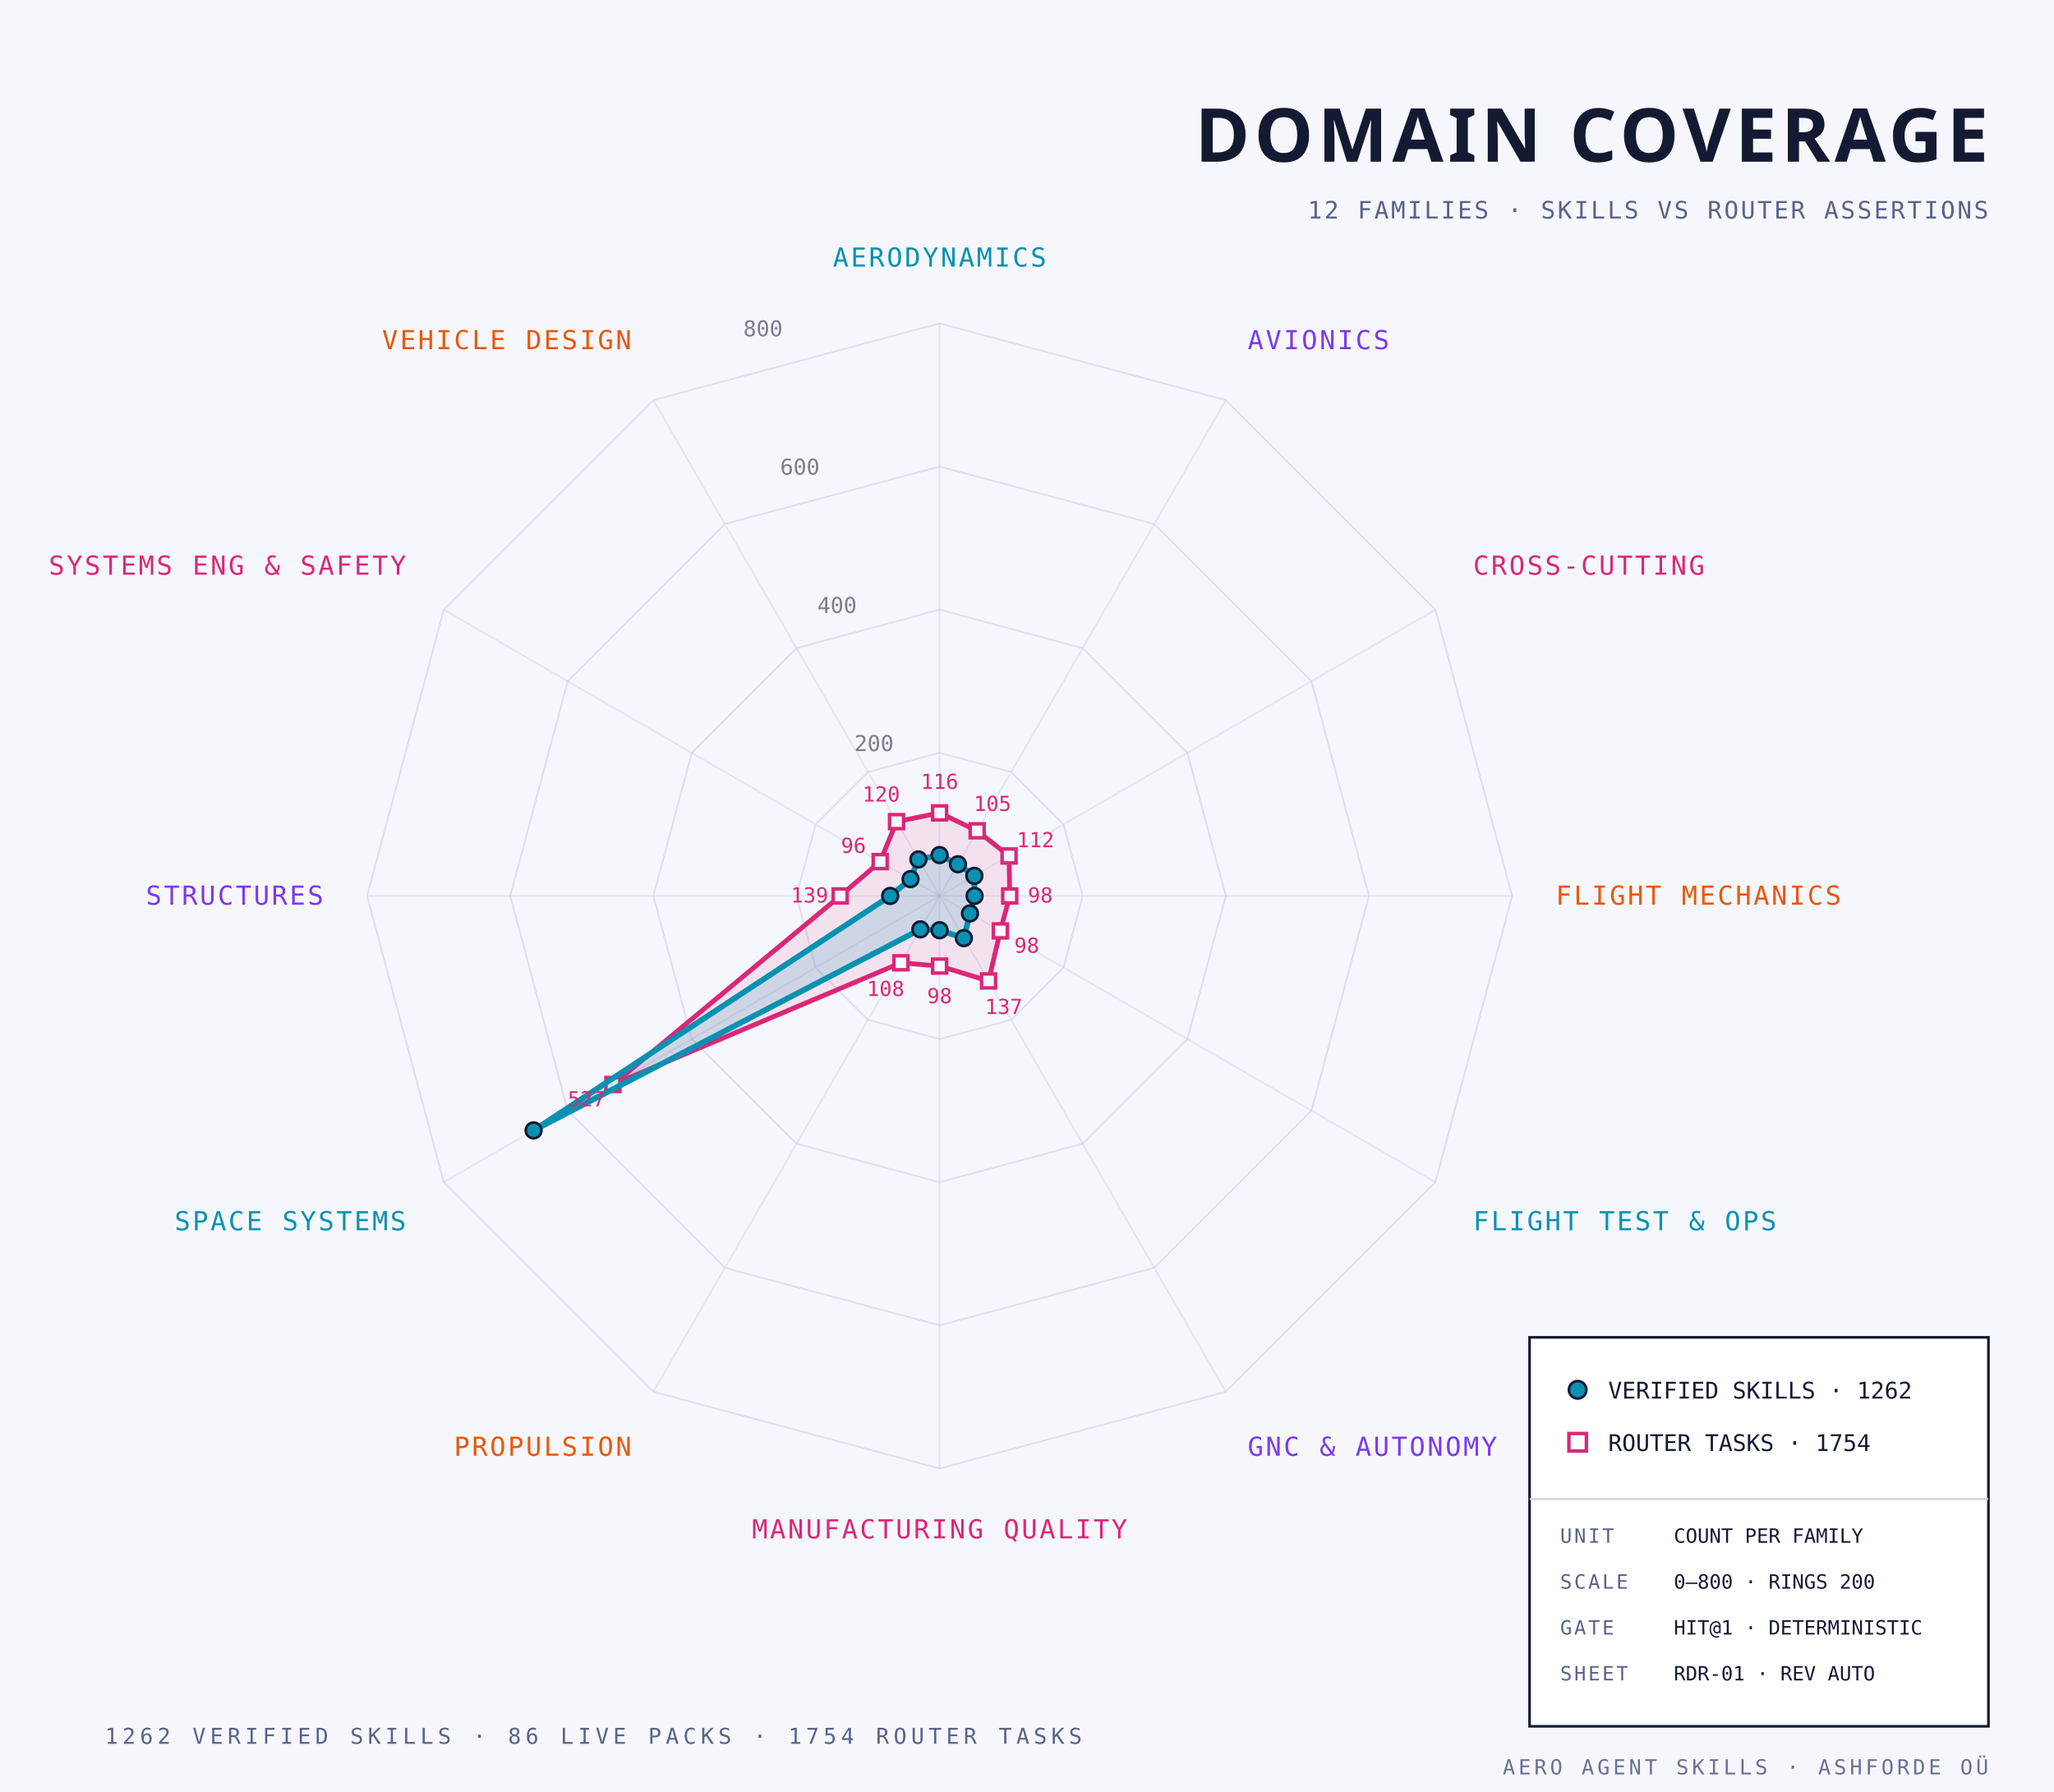
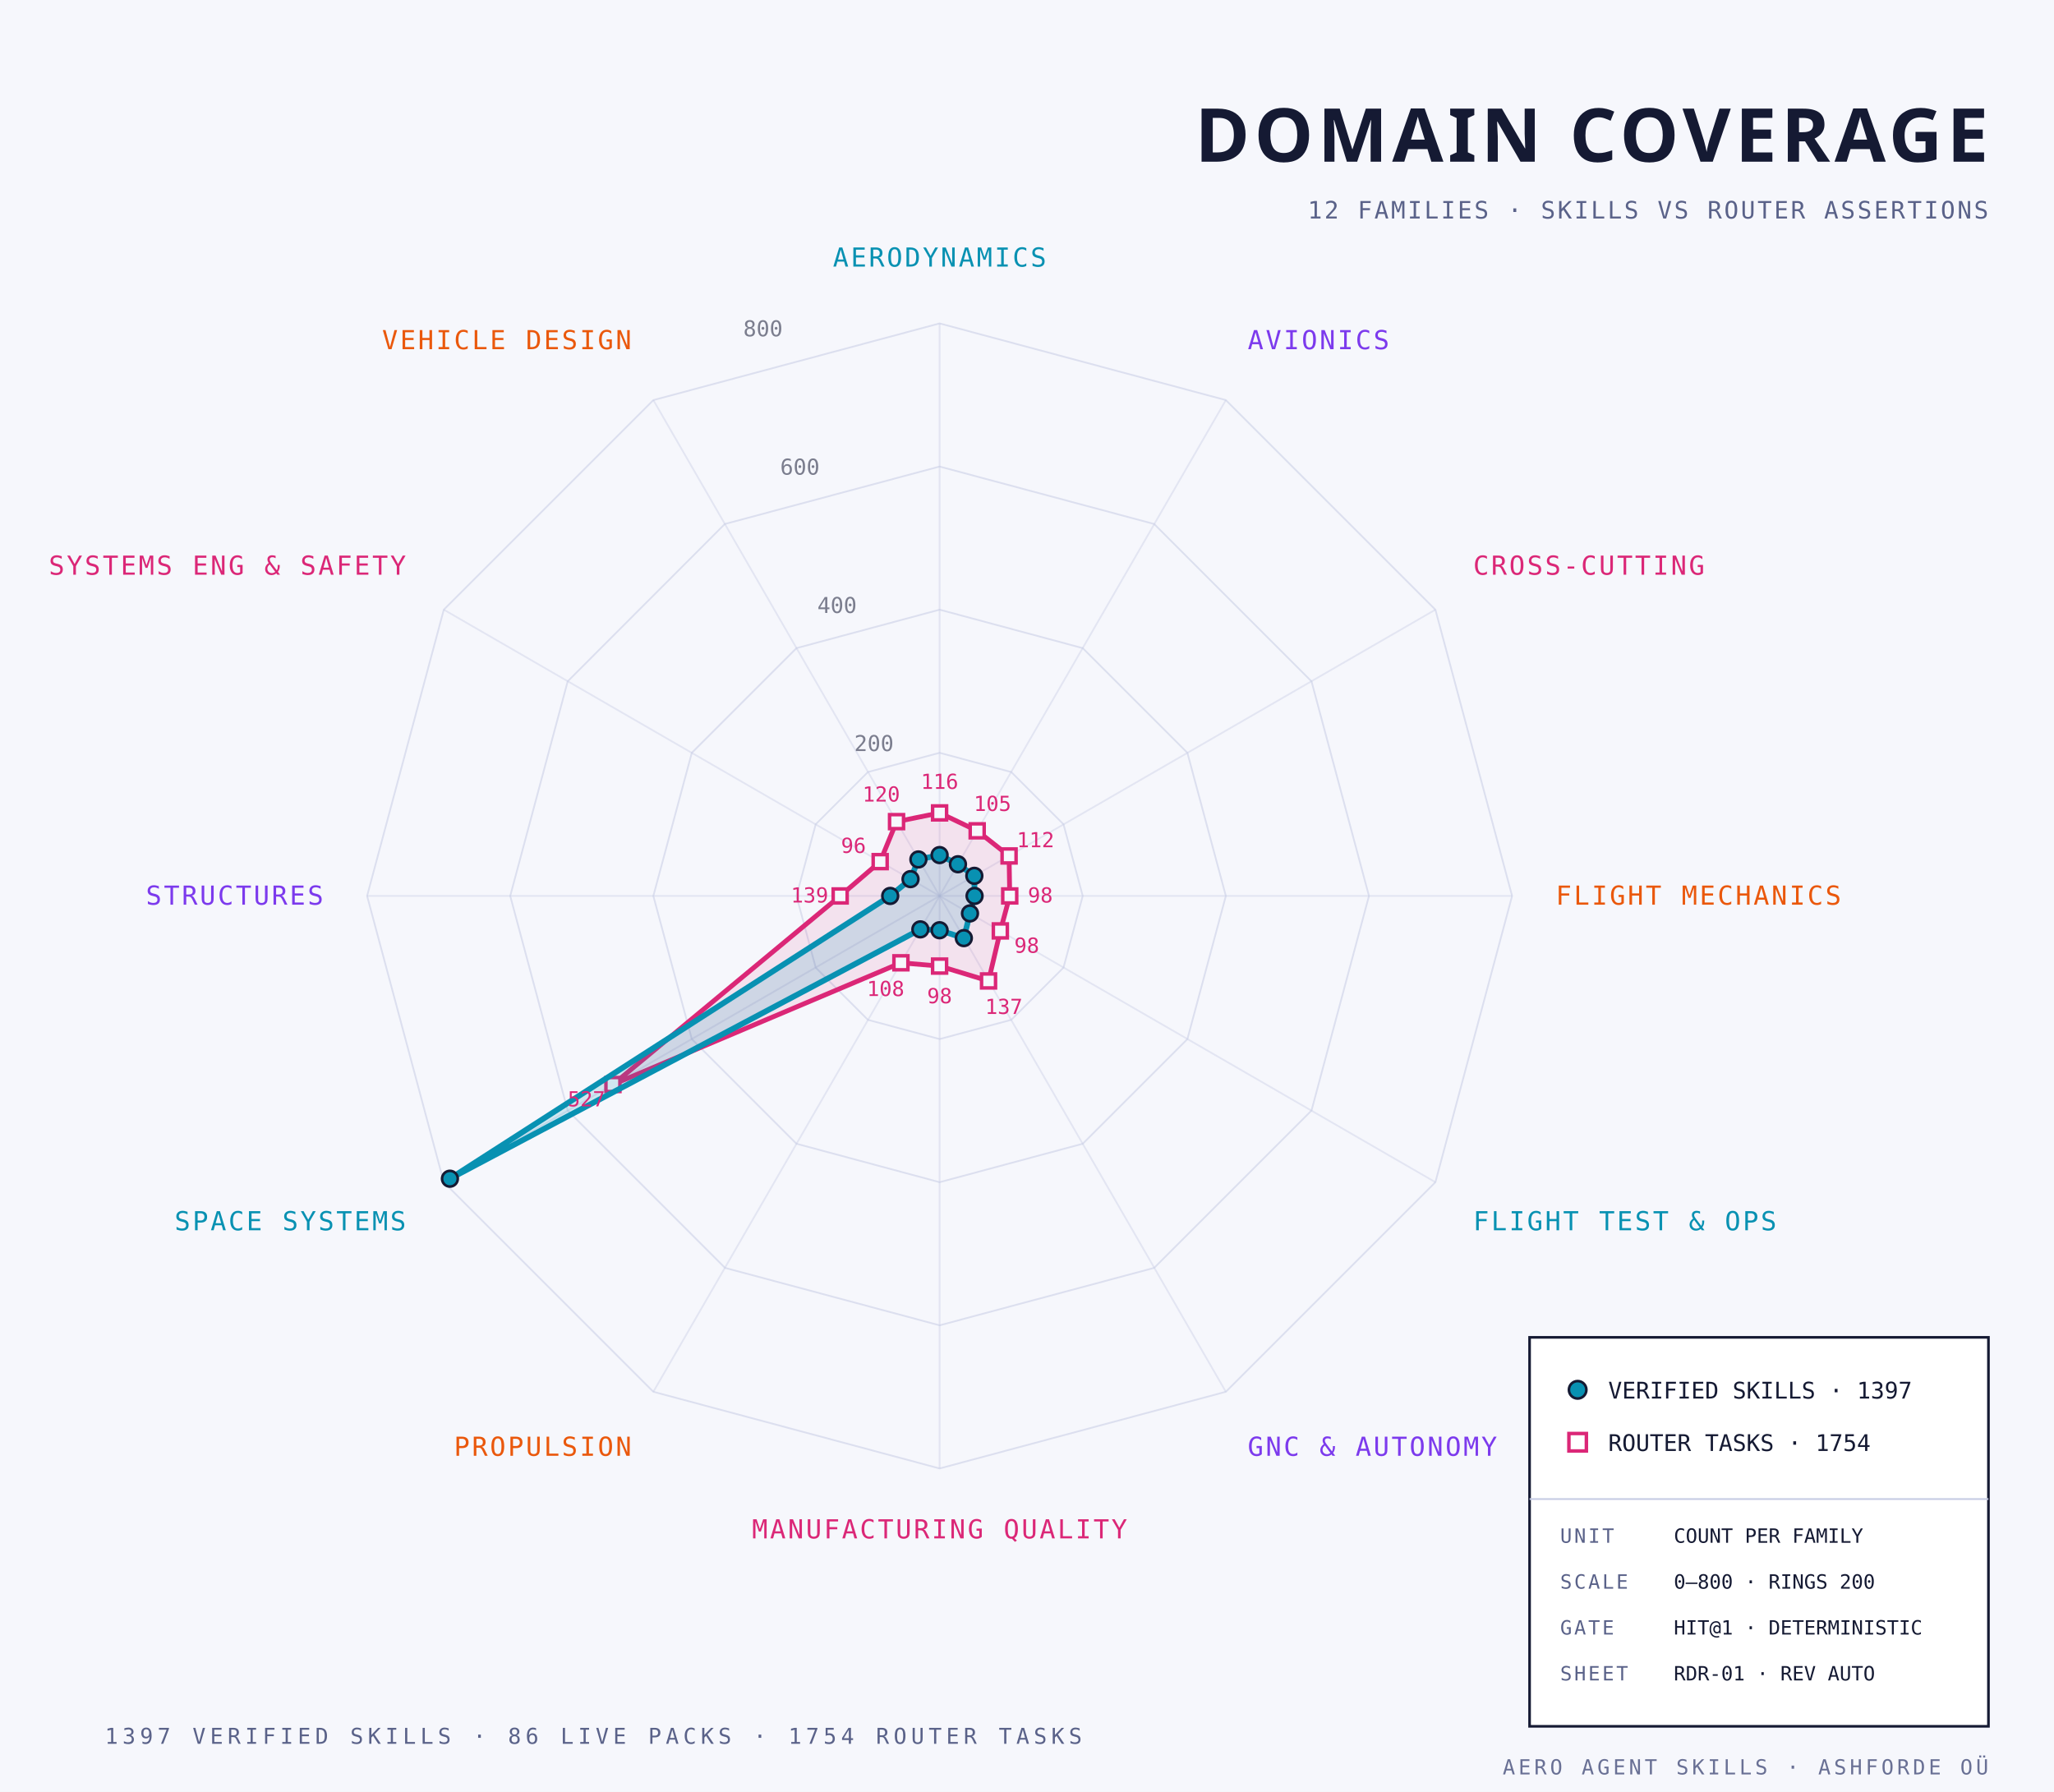
<svg xmlns="http://www.w3.org/2000/svg" width="940" height="820" viewBox="0 0 940 820">
  <style>
    .mono { font-family: "JetBrains Mono", "IBM Plex Mono", "Menlo", monospace; }
    .cond { font-family: "Barlow Condensed", "DIN Condensed", "Arial Narrow", sans-serif; font-weight: 700; text-transform: uppercase; }
    .serif { font-family: "Instrument Serif", Georgia, serif; font-style: italic; }
  </style>
  <rect width="940" height="820" fill="#f6f7fc" />
  <polygon points="430.0,344.5 462.8,353.3 486.7,377.2 495.5,410.0 486.7,442.8 462.8,466.7 430.0,475.5 397.2,466.7 373.3,442.8 364.5,410.0 373.3,377.2 397.2,353.3" fill="none" stroke="#c6cce4" stroke-width="0.8" stroke-opacity="0.55" />
  <polygon points="430.0,279.0 495.5,296.6 543.4,344.5 561.0,410.0 543.4,475.5 495.5,523.4 430.0,541.0 364.5,523.4 316.6,475.5 299.0,410.0 316.6,344.5 364.5,296.6" fill="none" stroke="#c6cce4" stroke-width="0.8" stroke-opacity="0.55" />
  <polygon points="430.0,213.5 528.2,239.8 600.2,311.8 626.5,410.0 600.2,508.2 528.2,580.2 430.0,606.5 331.8,580.2 259.8,508.2 233.5,410.0 259.8,311.8 331.7,239.8" fill="none" stroke="#c6cce4" stroke-width="0.8" stroke-opacity="0.55" />
  <polygon points="430.0,148.0 561.0,183.1 656.9,279.0 692.0,410.0 656.9,541.0 561.0,636.9 430.0,672.0 299.0,636.9 203.1,541.0 168.0,410.0 203.1,279.0 299.0,183.1" fill="none" stroke="#c6cce4" stroke-width="0.8" stroke-opacity="0.55" />
  <line x1="430" y1="410" x2="430.0" y2="148.0" stroke="#c6cce4" stroke-width="0.8" stroke-opacity="0.4" />
  <line x1="430" y1="410" x2="561.0" y2="183.1" stroke="#c6cce4" stroke-width="0.8" stroke-opacity="0.4" />
  <line x1="430" y1="410" x2="656.9" y2="279.0" stroke="#c6cce4" stroke-width="0.8" stroke-opacity="0.4" />
  <line x1="430" y1="410" x2="692.0" y2="410.0" stroke="#c6cce4" stroke-width="0.8" stroke-opacity="0.4" />
  <line x1="430" y1="410" x2="656.9" y2="541.0" stroke="#c6cce4" stroke-width="0.8" stroke-opacity="0.4" />
  <line x1="430" y1="410" x2="561.0" y2="636.9" stroke="#c6cce4" stroke-width="0.8" stroke-opacity="0.4" />
  <line x1="430" y1="410" x2="430.0" y2="672.0" stroke="#c6cce4" stroke-width="0.8" stroke-opacity="0.4" />
  <line x1="430" y1="410" x2="299.0" y2="636.9" stroke="#c6cce4" stroke-width="0.8" stroke-opacity="0.4" />
  <line x1="430" y1="410" x2="203.1" y2="541.0" stroke="#c6cce4" stroke-width="0.8" stroke-opacity="0.4" />
  <line x1="430" y1="410" x2="168.0" y2="410.0" stroke="#c6cce4" stroke-width="0.8" stroke-opacity="0.4" />
  <line x1="430" y1="410" x2="203.1" y2="279.0" stroke="#c6cce4" stroke-width="0.8" stroke-opacity="0.4" />
  <line x1="430" y1="410" x2="299.0" y2="183.1" stroke="#c6cce4" stroke-width="0.8" stroke-opacity="0.4" />
  <text class="mono" x="409.0" y="343.7" text-anchor="end" font-size="10" fill="#151a33" opacity="0.55">200</text>
  <text class="mono" x="392.1" y="280.5" text-anchor="end" font-size="10" fill="#151a33" opacity="0.55">400</text>
  <text class="mono" x="375.1" y="217.2" text-anchor="end" font-size="10" fill="#151a33" opacity="0.55">600</text>
  <text class="mono" x="358.2" y="153.9" text-anchor="end" font-size="10" fill="#151a33" opacity="0.55">800</text>
  <text class="mono" x="430.0" y="122.0" text-anchor="middle" font-size="12" fill="#0891b2" letter-spacing="1">AERODYNAMICS</text>
  <text class="mono" x="571.0" y="159.8" text-anchor="start" font-size="12" fill="#7c3aed" letter-spacing="1">AVIONICS</text>
  <text class="mono" x="674.2" y="263.0" text-anchor="start" font-size="12" fill="#db2777" letter-spacing="1">CROSS-CUTTING</text>
  <text class="mono" x="712.0" y="414.0" text-anchor="start" font-size="12" fill="#ea580c" letter-spacing="1">FLIGHT MECHANICS</text>
  <text class="mono" x="674.2" y="563.0" text-anchor="start" font-size="12" fill="#0891b2" letter-spacing="1">FLIGHT TEST &amp; OPS</text>
  <text class="mono" x="571.0" y="666.2" text-anchor="start" font-size="12" fill="#7c3aed" letter-spacing="1">GNC &amp; AUTONOMY</text>
  <text class="mono" x="430.0" y="704.0" text-anchor="middle" font-size="12" fill="#db2777" letter-spacing="1">MANUFACTURING QUALITY</text>
  <text class="mono" x="289.0" y="666.2" text-anchor="end" font-size="12" fill="#ea580c" letter-spacing="1">PROPULSION</text>
  <text class="mono" x="185.8" y="563.0" text-anchor="end" font-size="12" fill="#0891b2" letter-spacing="1">SPACE SYSTEMS</text>
  <text class="mono" x="148.0" y="414.0" text-anchor="end" font-size="12" fill="#7c3aed" letter-spacing="1">STRUCTURES</text>
  <text class="mono" x="185.8" y="263.0" text-anchor="end" font-size="12" fill="#db2777" letter-spacing="1">SYSTEMS ENG &amp; SAFETY</text>
  <text class="mono" x="289.0" y="159.8" text-anchor="end" font-size="12" fill="#ea580c" letter-spacing="1">VEHICLE DESIGN</text>
  <polygon points="430.0,372.0 447.2,380.2 461.8,391.7 462.1,410.0 457.8,426.0 452.4,448.9 430.0,442.1 412.3,440.6 280.5,496.3 384.5,410.0 402.8,394.3 410.3,376.0" fill="#db2777" fill-opacity="0.10" stroke="#db2777" stroke-width="2.2" />
  <rect x="426.8" y="368.8" width="6.4" height="6.4" fill="#f6f7fc" stroke="#db2777" stroke-width="1.6" />
  <rect x="444.0" y="377.0" width="6.4" height="6.4" fill="#f6f7fc" stroke="#db2777" stroke-width="1.6" />
  <rect x="458.6" y="388.5" width="6.4" height="6.4" fill="#f6f7fc" stroke="#db2777" stroke-width="1.6" />
  <rect x="458.9" y="406.8" width="6.4" height="6.4" fill="#f6f7fc" stroke="#db2777" stroke-width="1.6" />
  <rect x="454.6" y="422.8" width="6.4" height="6.4" fill="#f6f7fc" stroke="#db2777" stroke-width="1.6" />
  <rect x="449.2" y="445.7" width="6.4" height="6.4" fill="#f6f7fc" stroke="#db2777" stroke-width="1.6" />
  <rect x="426.8" y="438.9" width="6.4" height="6.4" fill="#f6f7fc" stroke="#db2777" stroke-width="1.6" />
  <rect x="409.1" y="437.4" width="6.4" height="6.4" fill="#f6f7fc" stroke="#db2777" stroke-width="1.6" />
  <rect x="277.3" y="493.1" width="6.4" height="6.4" fill="#f6f7fc" stroke="#db2777" stroke-width="1.6" />
  <rect x="381.3" y="406.8" width="6.4" height="6.4" fill="#f6f7fc" stroke="#db2777" stroke-width="1.6" />
  <rect x="399.6" y="391.1" width="6.4" height="6.4" fill="#f6f7fc" stroke="#db2777" stroke-width="1.6" />
  <rect x="407.1" y="372.8" width="6.4" height="6.4" fill="#f6f7fc" stroke="#db2777" stroke-width="1.6" />
-   <polygon points="430.0,391.3 438.4,395.5 445.9,400.8 446.0,410.0 443.9,418.0 441.1,429.3 430.0,425.7 421.2,425.3 244.2,517.3 407.4,410.0 416.7,402.3 420.3,393.3" fill="#0891b2" fill-opacity="0.16" stroke="#0891b2" stroke-width="2.6" />
+   <polygon points="430.0,391.3 438.4,395.5 445.9,400.8 446.0,410.0 443.9,418.0 441.1,429.3 430.0,425.7 421.2,425.3 205.9,539.4 407.4,410.0 416.7,402.3 420.3,393.3" fill="#0891b2" fill-opacity="0.16" stroke="#0891b2" stroke-width="2.6" />
  <circle cx="430.0" cy="391.3" r="3.6" fill="#0891b2" stroke="#151a33" stroke-width="1.2" />
  <circle cx="438.4" cy="395.5" r="3.6" fill="#0891b2" stroke="#151a33" stroke-width="1.2" />
  <circle cx="445.9" cy="400.8" r="3.6" fill="#0891b2" stroke="#151a33" stroke-width="1.2" />
  <circle cx="446.0" cy="410.0" r="3.6" fill="#0891b2" stroke="#151a33" stroke-width="1.2" />
  <circle cx="443.9" cy="418.0" r="3.6" fill="#0891b2" stroke="#151a33" stroke-width="1.2" />
  <circle cx="441.1" cy="429.3" r="3.6" fill="#0891b2" stroke="#151a33" stroke-width="1.2" />
  <circle cx="430.0" cy="425.7" r="3.6" fill="#0891b2" stroke="#151a33" stroke-width="1.2" />
  <circle cx="421.2" cy="425.3" r="3.6" fill="#0891b2" stroke="#151a33" stroke-width="1.2" />
-   <circle cx="244.2" cy="517.3" r="3.6" fill="#0891b2" stroke="#151a33" stroke-width="1.2" />
+   <circle cx="205.9" cy="539.4" r="3.6" fill="#0891b2" stroke="#151a33" stroke-width="1.2" />
  <circle cx="407.4" cy="410.0" r="3.6" fill="#0891b2" stroke="#151a33" stroke-width="1.2" />
  <circle cx="416.7" cy="402.3" r="3.6" fill="#0891b2" stroke="#151a33" stroke-width="1.2" />
  <circle cx="420.3" cy="393.3" r="3.6" fill="#0891b2" stroke="#151a33" stroke-width="1.2" />
  <text class="mono" x="430.0" y="361.0" text-anchor="middle" font-size="9.5" fill="#db2777">116</text>
  <text class="mono" x="454.2" y="371.1" text-anchor="middle" font-size="9.5" fill="#db2777">105</text>
  <text class="mono" x="473.9" y="387.7" text-anchor="middle" font-size="9.5" fill="#db2777">112</text>
  <text class="mono" x="476.1" y="413.0" text-anchor="middle" font-size="9.5" fill="#db2777">98</text>
  <text class="mono" x="469.9" y="436.0" text-anchor="middle" font-size="9.5" fill="#db2777">98</text>
  <text class="mono" x="459.4" y="464.0" text-anchor="middle" font-size="9.5" fill="#db2777">137</text>
  <text class="mono" x="430.0" y="459.1" text-anchor="middle" font-size="9.5" fill="#db2777">98</text>
  <text class="mono" x="405.3" y="455.8" text-anchor="middle" font-size="9.5" fill="#db2777">108</text>
  <text class="mono" x="268.4" y="506.3" text-anchor="middle" font-size="9.5" fill="#db2777">527</text>
  <text class="mono" x="370.5" y="413.0" text-anchor="middle" font-size="9.5" fill="#db2777">139</text>
  <text class="mono" x="390.6" y="390.3" text-anchor="middle" font-size="9.5" fill="#db2777">96</text>
  <text class="mono" x="403.3" y="366.8" text-anchor="middle" font-size="9.5" fill="#db2777">120</text>
  <text class="cond" x="910.0" y="74.0" text-anchor="end" font-size="34" fill="#151a33" letter-spacing="2">DOMAIN COVERAGE</text>
  <text class="mono" x="910.0" y="100.0" text-anchor="end" font-size="11" fill="#5a6289" letter-spacing="1">12 FAMILIES · SKILLS VS ROUTER ASSERTIONS</text>
  <rect x="700" y="612" width="210" height="178" fill="#ffffff" stroke="#151a33" stroke-width="1.2" />
  <line x1="700" y1="686" x2="910" y2="686" stroke="#c6cce4" stroke-width="0.8" />
  <circle cx="722" cy="636" r="4" fill="#0891b2" stroke="#151a33" stroke-width="1.2" />
-   <text class="mono" x="736.0" y="640.0" text-anchor="start" font-size="10.5" fill="#151a33">VERIFIED SKILLS · 1262</text>
+   <text class="mono" x="736.0" y="640.0" text-anchor="start" font-size="10.5" fill="#151a33">VERIFIED SKILLS · 1397</text>
  <rect x="718" y="656" width="8" height="8" fill="none" stroke="#db2777" stroke-width="1.6" />
  <text class="mono" x="736.0" y="664.0" text-anchor="start" font-size="10.5" fill="#151a33">ROUTER TASKS · 1754</text>
  <text class="mono" x="714.0" y="706.0" text-anchor="start" font-size="9" fill="#5a6289" letter-spacing="1">UNIT</text>
  <text class="mono" x="766.0" y="706.0" text-anchor="start" font-size="9" fill="#151a33">COUNT PER FAMILY</text>
  <text class="mono" x="714.0" y="727.0" text-anchor="start" font-size="9" fill="#5a6289" letter-spacing="1">SCALE</text>
  <text class="mono" x="766.0" y="727.0" text-anchor="start" font-size="9" fill="#151a33">0–800 · RINGS 200</text>
  <text class="mono" x="714.0" y="748.0" text-anchor="start" font-size="9" fill="#5a6289" letter-spacing="1">GATE</text>
  <text class="mono" x="766.0" y="748.0" text-anchor="start" font-size="9" fill="#151a33">HIT@1 · DETERMINISTIC</text>
  <text class="mono" x="714.0" y="769.0" text-anchor="start" font-size="9" fill="#5a6289" letter-spacing="1">SHEET</text>
  <text class="mono" x="766.0" y="769.0" text-anchor="start" font-size="9" fill="#151a33">RDR-01 · REV AUTO</text>
-   <text class="mono" x="48.0" y="798.0" text-anchor="start" font-size="10" fill="#5a6289" letter-spacing="2">1262 VERIFIED SKILLS · 86 LIVE PACKS · 1754 ROUTER TASKS</text>
+   <text class="mono" x="48.0" y="798.0" text-anchor="start" font-size="10" fill="#5a6289" letter-spacing="2">1397 VERIFIED SKILLS · 86 LIVE PACKS · 1754 ROUTER TASKS</text>
  <text class="mono" x="910.0" y="812.0" text-anchor="end" font-size="9.5" fill="#5a6289" letter-spacing="1.5" opacity="0.9">AERO AGENT SKILLS · ASHFORDE OÜ</text>
</svg>
